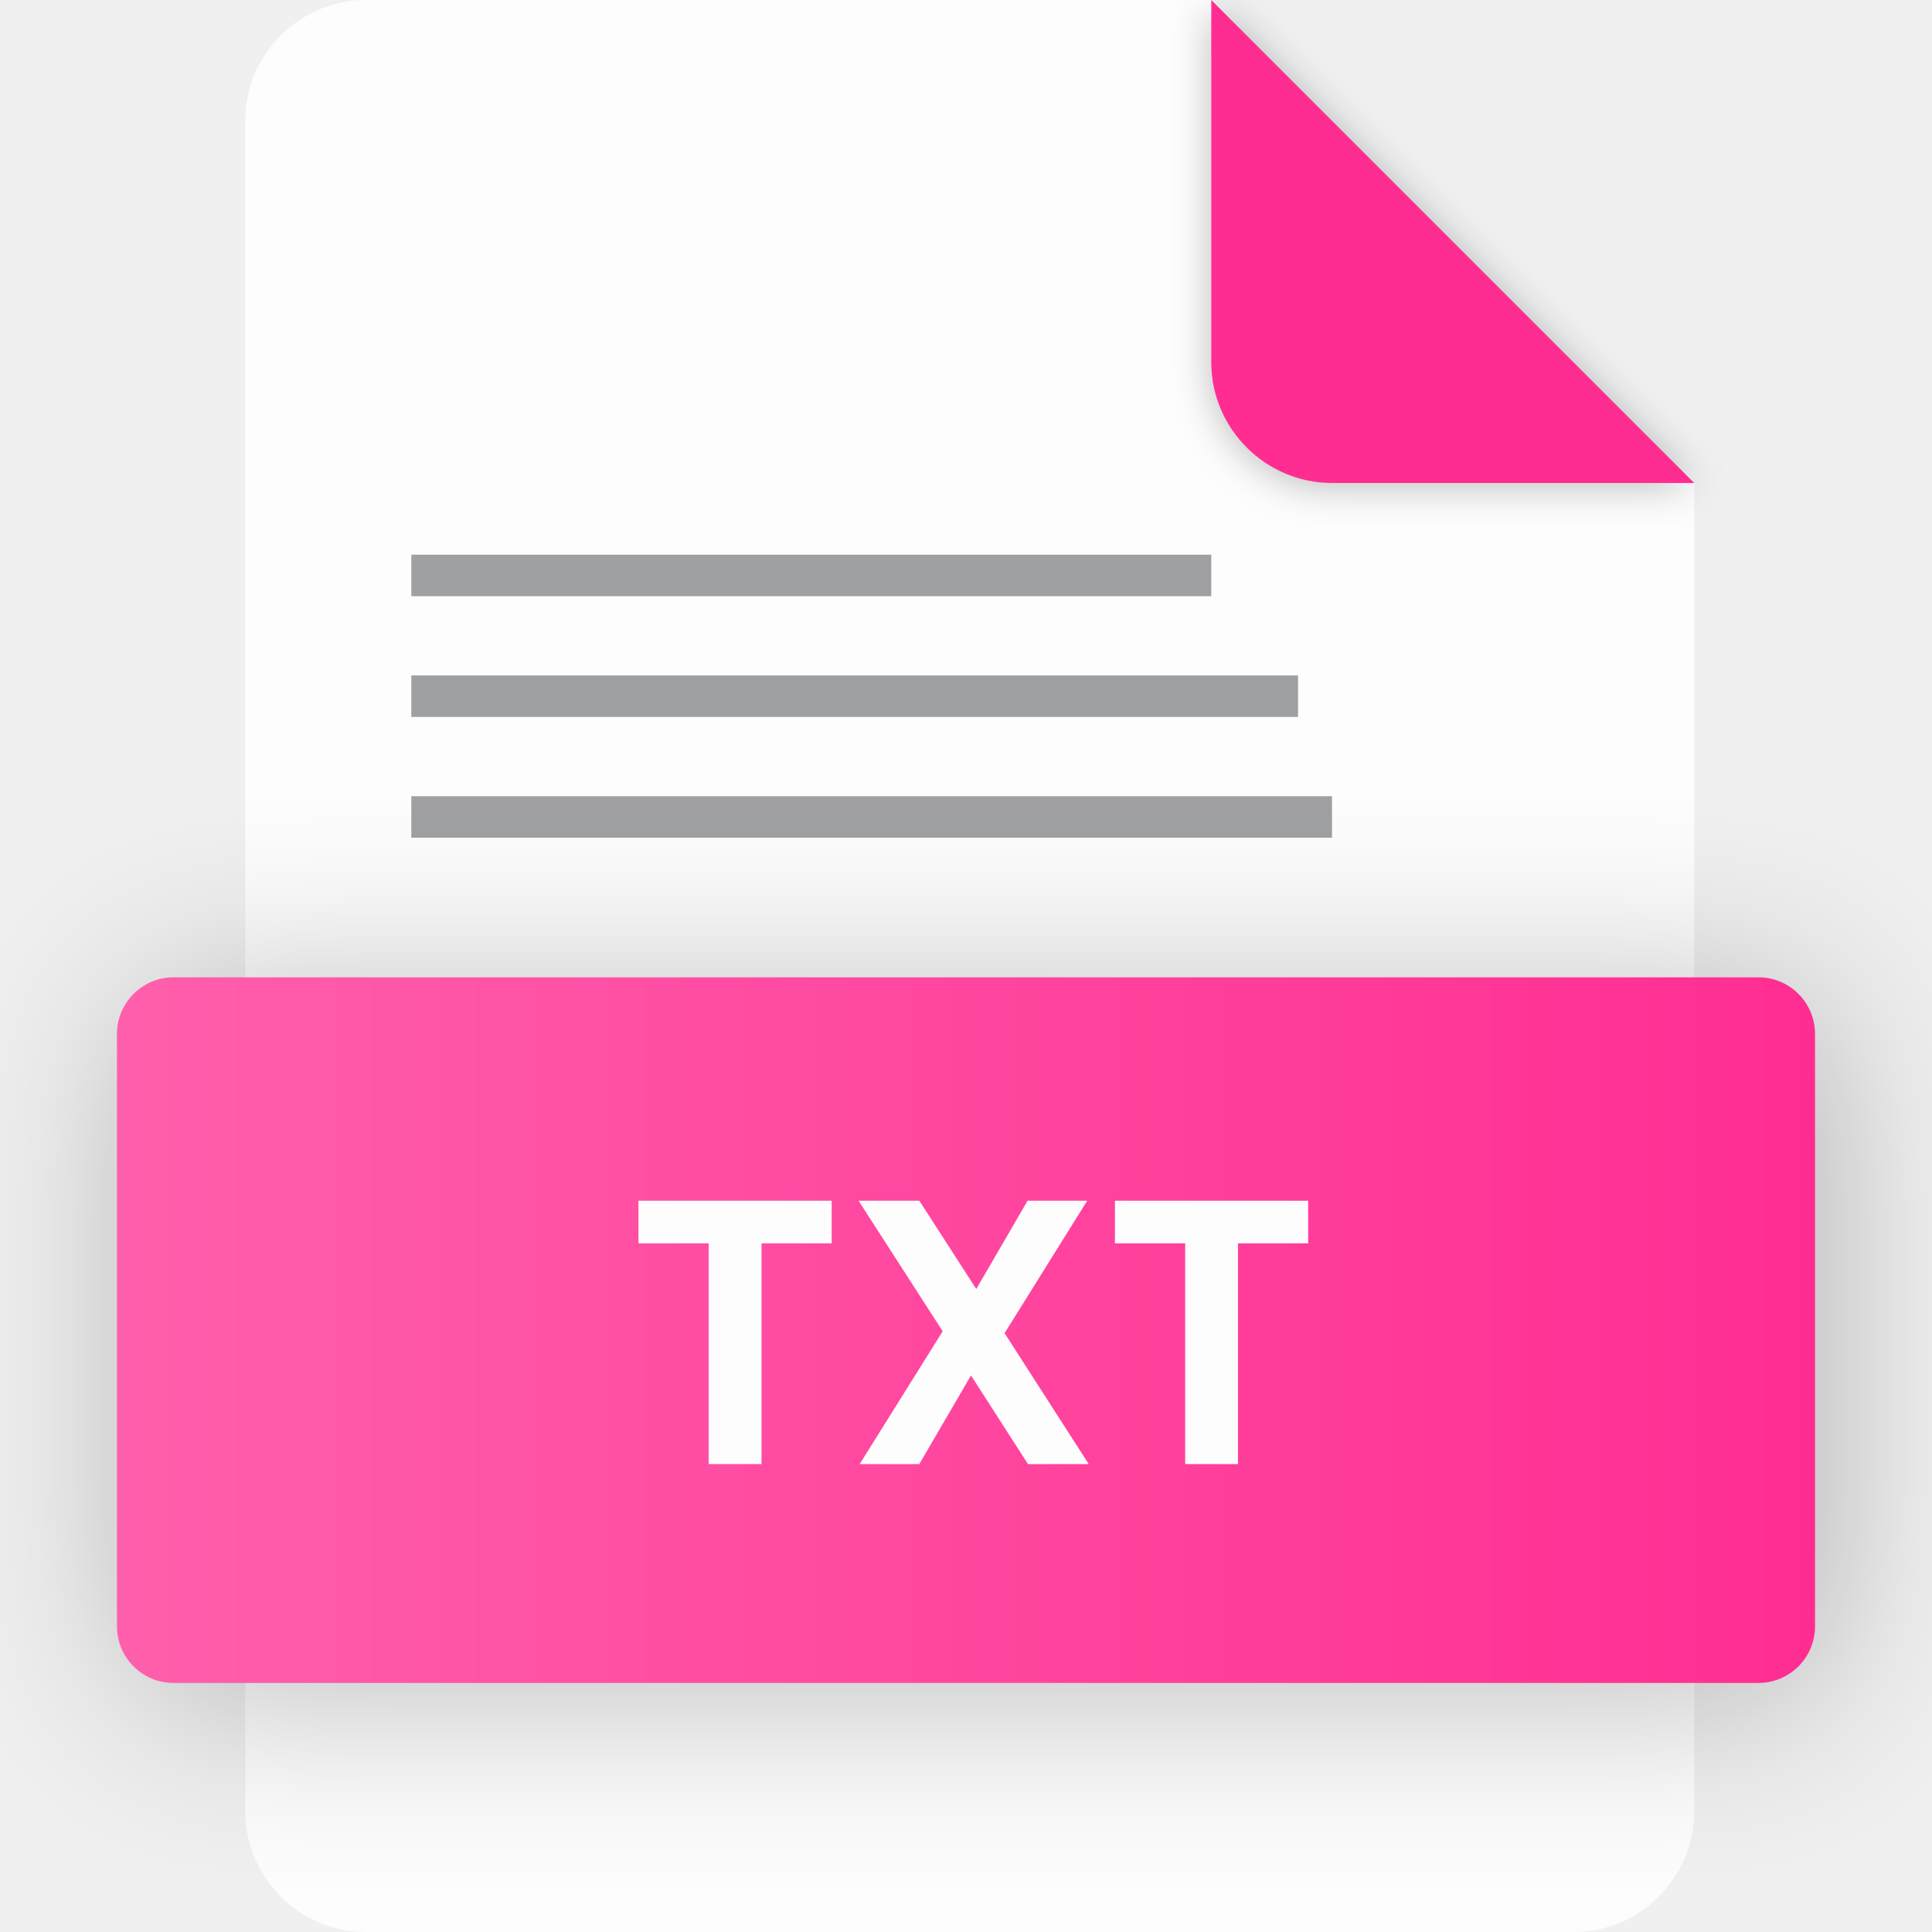
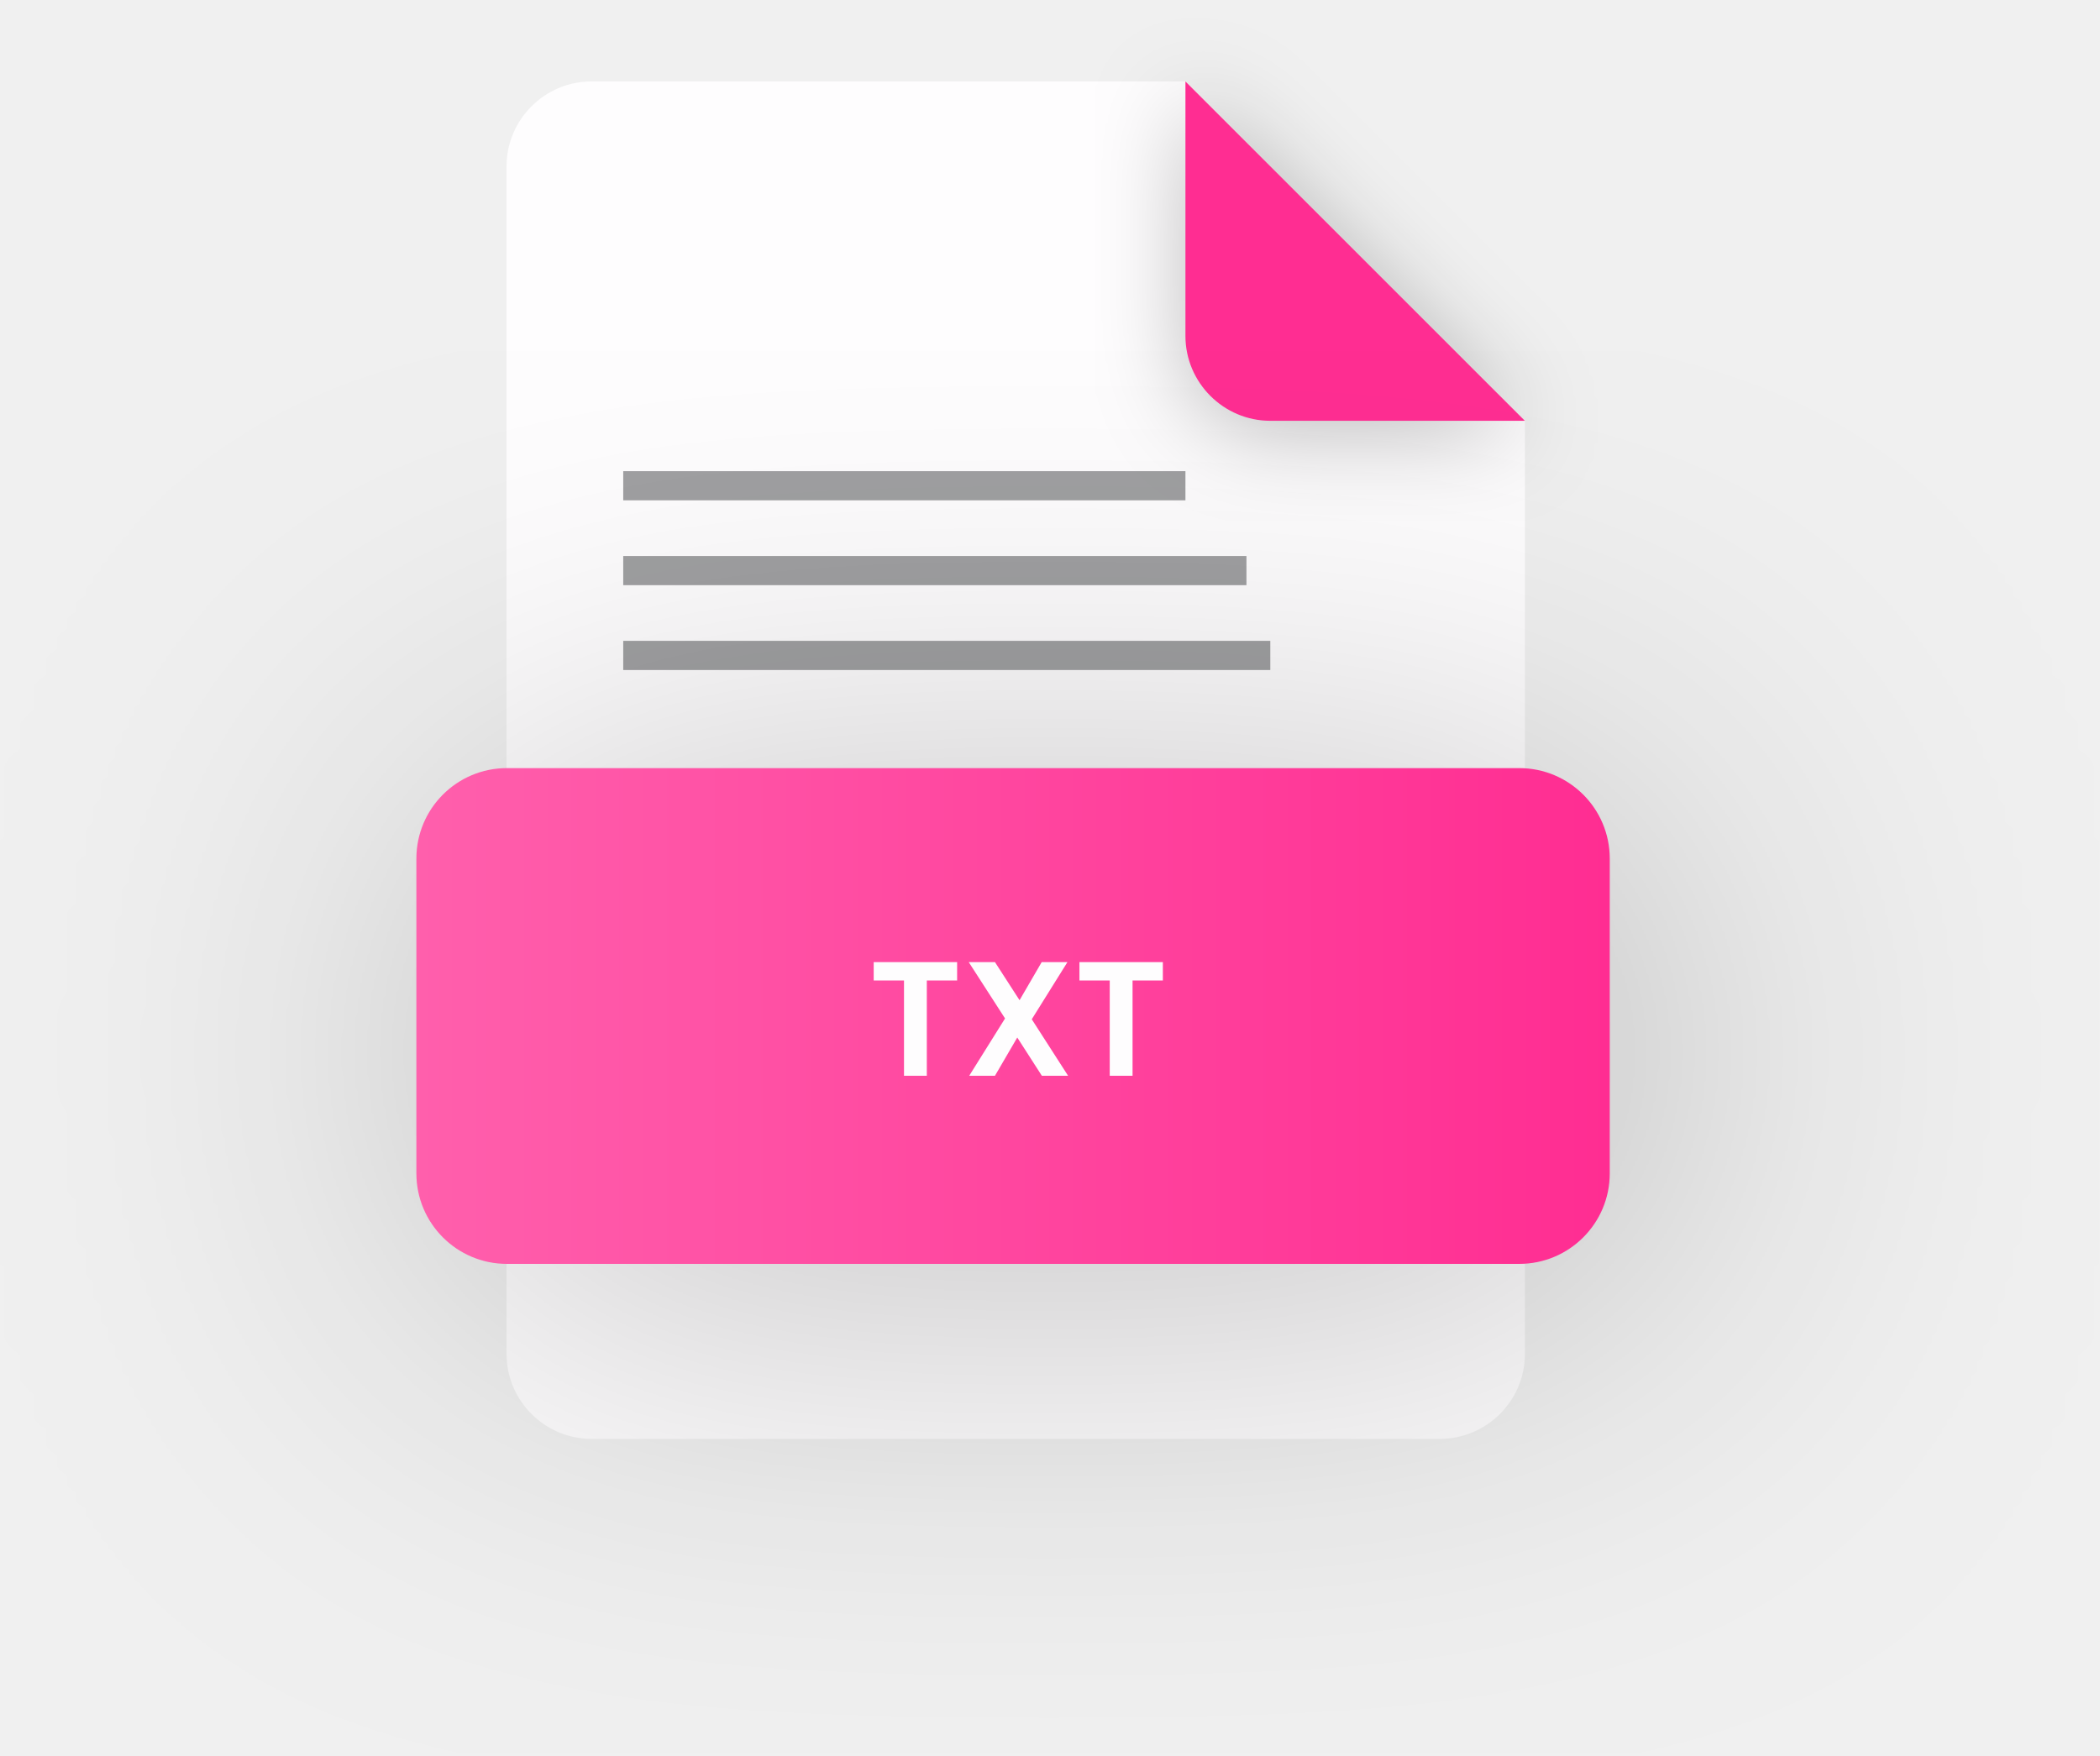
- <svg xmlns="http://www.w3.org/2000/svg" width="512" height="512" viewBox="0 0 512 512" fill="none">
-   <g clip-path="url(#clip0)">
-     <path d="M97 0C79.4 0 65 14.4 65 32V480C65 497.6 79.4 512 97 512H417C434.6 512 449 497.6 449 480V128L321 0H97Z" fill="#FEFDFE" />
-     <g filter="url(#filter0_d)">
-       <path d="M353 128H449L321 0V96C321 113.6 335.4 128 353 128Z" fill="#FF2D92" />
-     </g>
-     <g filter="url(#filter1_d)">
-       <path d="M31 274C31 265.716 37.716 259 46 259H466C474.284 259 481 265.716 481 274V431C481 439.284 474.284 446 466 446H46C37.716 446 31 439.284 31 431V274Z" fill="url(#paint0_linear)" />
-     </g>
-     <path d="M220.408 318.2V329.5H201.808V388H187.808V329.5H169.208V318.2H220.408ZM272.423 388L257.323 364.5L243.623 388H227.823L249.823 352.8L227.523 318.2H243.623L258.723 341.6L272.323 318.2H288.123L266.223 353.3L288.523 388H272.423ZM346.677 318.2V329.5H328.077V388H314.077V329.5H295.477V318.2H346.677Z" fill="#FEFDFE" />
-     <rect opacity="0.4" x="109" y="147" width="212" height="11" fill="#121317" />
-     <rect opacity="0.4" x="109" y="179" width="235" height="11" fill="#121317" />
-     <rect opacity="0.4" x="109" y="211" width="244" height="11" fill="#121317" />
+ <svg xmlns="http://www.w3.org/2000/svg" width="232" height="194" viewBox="0 0 232 194" fill="none">
+   <path d="M65.336 9C60.18 9 55.961 13.219 55.961 18.375V149.625C55.961 154.781 60.18 159 65.336 159H159.089C164.246 159 168.464 154.781 168.464 149.625V46.5L130.963 9H65.336Z" fill="#FEFDFE" />
+   <g filter="url(#filter0_d)">
+     <path d="M140.338 46.5H168.464L130.963 9V37.125C130.963 42.281 135.182 46.5 140.338 46.5Z" fill="#FF2D92" />
  </g>
+   <g filter="url(#filter1_d)">
+     <rect x="46" y="84.879" width="131.84" height="54.785" rx="10" fill="url(#paint0_linear)" />
+   </g>
+   <path d="M105.739 106.315V108.349H102.391V118.879H99.871V108.349H96.523V106.315H105.739ZM115.102 118.879L112.384 114.649L109.918 118.879H107.074L111.034 112.543L107.02 106.315H109.918L112.636 110.527L115.084 106.315H117.928L113.986 112.633L118 118.879H115.102ZM128.468 106.315V108.349H125.12V118.879H122.6V108.349H119.252V106.315H128.468Z" fill="#FEFDFE" />
+   <rect opacity="0.4" x="68.852" y="52.066" width="62.111" height="3.223" fill="#121317" />
+   <rect opacity="0.4" x="68.852" y="61.441" width="68.85" height="3.223" fill="#121317" />
+   <rect opacity="0.4" x="68.852" y="70.816" width="71.487" height="3.223" fill="#121317" />
  <defs>
-     <filter id="filter0_d" x="311" y="-9" width="148" height="148" filterUnits="userSpaceOnUse" color-interpolation-filters="sRGB">
+     <filter id="filter0_d" x="120.963" y="0" width="57.501" height="57.5" filterUnits="userSpaceOnUse" color-interpolation-filters="sRGB">
      <feFlood flood-opacity="0" result="BackgroundImageFix" />
      <feColorMatrix in="SourceAlpha" type="matrix" values="0 0 0 0 0 0 0 0 0 0 0 0 0 0 0 0 0 0 127 0" />
      <feOffset dy="1" />
      <feGaussianBlur stdDeviation="5" />
      <feColorMatrix type="matrix" values="0 0 0 0 0 0 0 0 0 0 0 0 0 0 0 0 0 0 0.25 0" />
      <feBlend mode="normal" in2="BackgroundImageFix" result="effect1_dropShadow" />
      <feBlend mode="normal" in="SourceGraphic" in2="effect1_dropShadow" result="shape" />
    </filter>
-     <filter id="filter1_d" x="-15" y="213" width="550" height="287" filterUnits="userSpaceOnUse" color-interpolation-filters="sRGB">
+     <filter id="filter1_d" x="0" y="38.879" width="231.84" height="154.785" filterUnits="userSpaceOnUse" color-interpolation-filters="sRGB">
      <feFlood flood-opacity="0" result="BackgroundImageFix" />
      <feColorMatrix in="SourceAlpha" type="matrix" values="0 0 0 0 0 0 0 0 0 0 0 0 0 0 0 0 0 0 127 0" />
      <feOffset dx="4" dy="4" />
      <feGaussianBlur stdDeviation="25" />
      <feColorMatrix type="matrix" values="0 0 0 0 0 0 0 0 0 0 0 0 0 0 0 0 0 0 0.25 0" />
      <feBlend mode="normal" in2="BackgroundImageFix" result="effect1_dropShadow" />
      <feBlend mode="normal" in="SourceGraphic" in2="effect1_dropShadow" result="shape" />
    </filter>
-     <linearGradient id="paint0_linear" x1="481" y1="353" x2="31" y2="353" gradientUnits="userSpaceOnUse">
+     <linearGradient id="paint0_linear" x1="177.84" y1="112.418" x2="46" y2="112.418" gradientUnits="userSpaceOnUse">
      <stop stop-color="#FF2D92" />
      <stop offset="1" stop-color="#FF5FAC" />
    </linearGradient>
-     <clipPath id="clip0">
-       <rect width="512" height="512" fill="white" />
-     </clipPath>
  </defs>
</svg>
